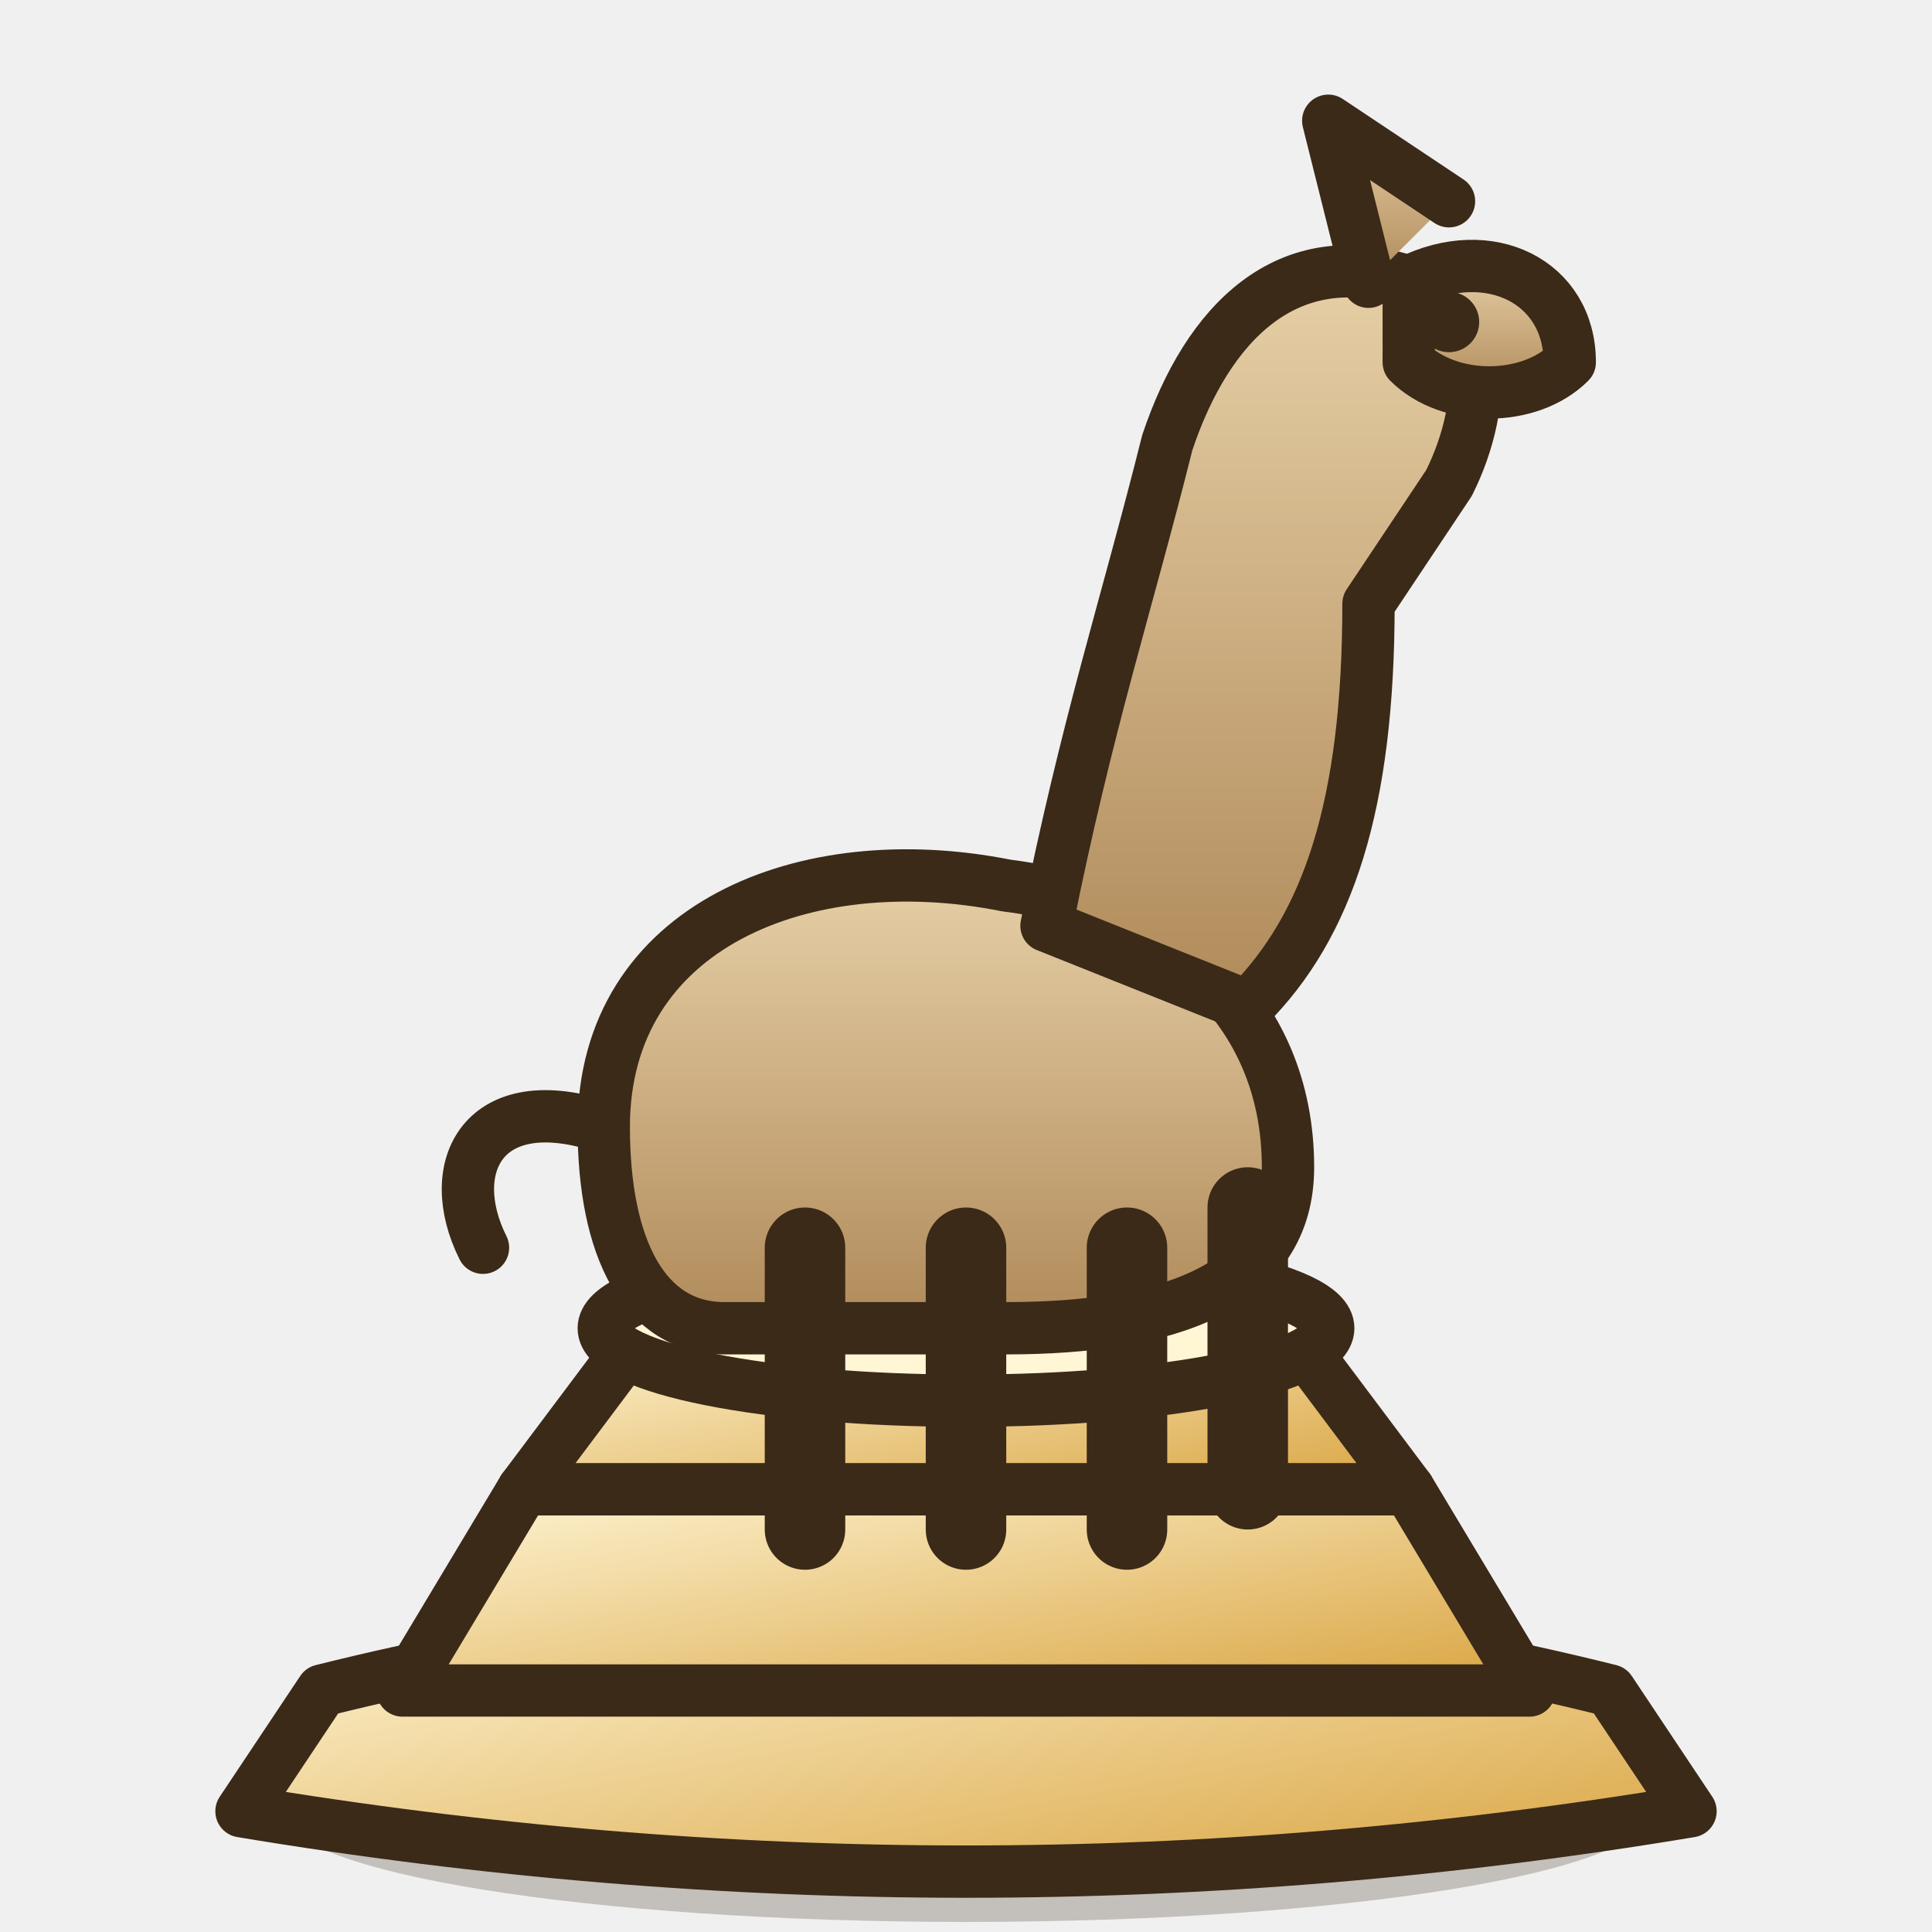
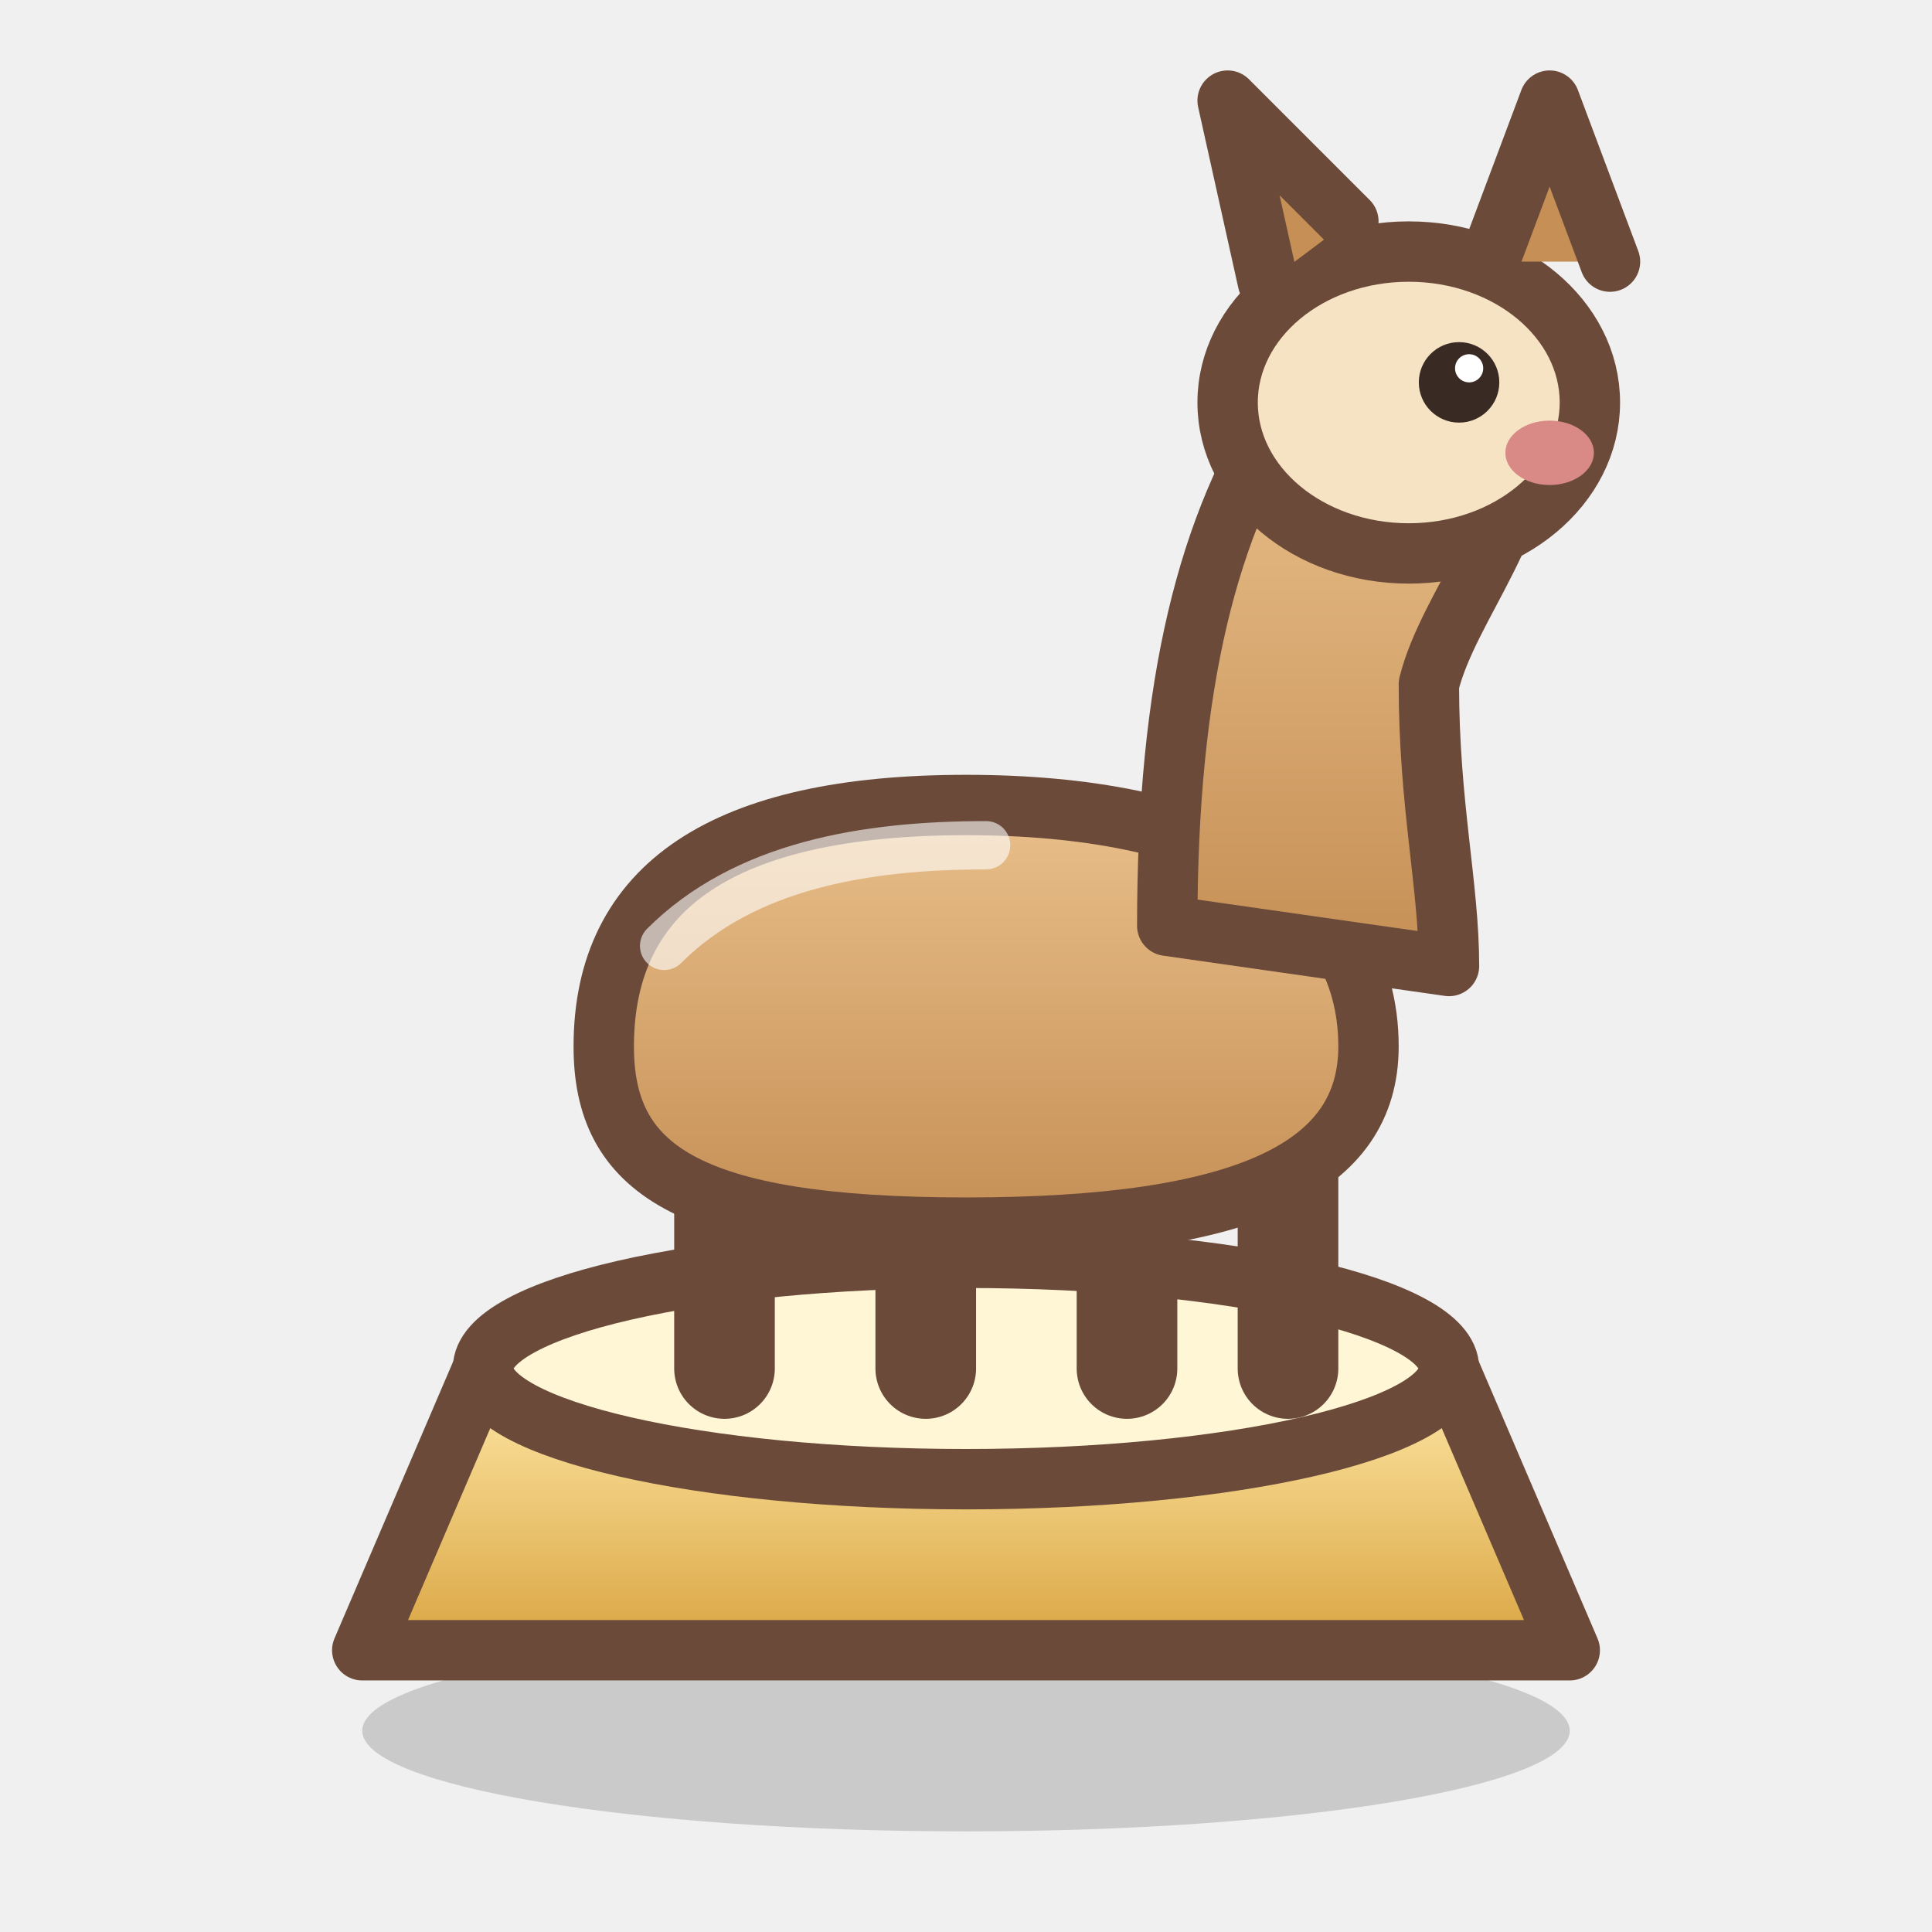
- <svg xmlns="http://www.w3.org/2000/svg" viewBox="0 0 96 96">
+ <svg xmlns="http://www.w3.org/2000/svg" viewBox="0 0 96 96" stroke-linejoin="round" stroke-linecap="round">
  <defs>
-     <linearGradient id="m" x1="0" y1="0" x2="0" y2="1">
-       <stop offset="0" stop-color="#e6cfa6" />
-       <stop offset="1" stop-color="#b08a5a" />
-     </linearGradient>
-     <linearGradient id="g" x1="0" y1="0" x2="1" y2="1">
-       <stop offset="0" stop-color="#fff6d6" />
+     <linearGradient id="bg" x1="0" y1="0" x2="0" y2="1">
+       <stop offset="0" stop-color="#ffe9a8" />
      <stop offset="1" stop-color="#d9a441" />
    </linearGradient>
  </defs>
-   <ellipse cx="48" cy="90" rx="34" ry="5.5" fill="#3b2a18" opacity=".25" />
-   <path d="M16 84 Q48 76 80 84 L84 90 Q48 96 12 90z" fill="url(#g)" stroke="#3b2a18" stroke-width="2.6" stroke-linejoin="round" stroke-linecap="round" />
-   <path d="M26 74 H70 L76 84 H20z" fill="url(#g)" stroke="#3b2a18" stroke-width="2.6" stroke-linejoin="round" stroke-linecap="round" />
-   <path d="M32 66 H64 L70 74 H26z" fill="url(#g)" stroke="#3b2a18" stroke-width="2.6" stroke-linejoin="round" stroke-linecap="round" />
-   <ellipse cx="48" cy="66" rx="18" ry="3.6" fill="#fff6d6" stroke="#3b2a18" stroke-width="2.6" stroke-linejoin="round" stroke-linecap="round" />
-   <g>
-     <path d="M30 56 C30 46 40 42 50 44 C58 45 64 50 64 58 C64 64 58 66 50 66 L36 66 C32 66 30 62 30 56z" fill="url(#m)" stroke="#3b2a18" stroke-width="2.6" stroke-linejoin="round" stroke-linecap="round" />
-     <path d="M52 46 C54 36 56 30 58 22 C60 16 64 12 70 14 C74 15 74 20 72 24 L68 30 C68 40 66 46 62 50 Z" fill="url(#m)" stroke="#3b2a18" stroke-width="2.6" stroke-linejoin="round" stroke-linecap="round" />
-     <path d="M68 14 L66 6 L72 10" fill="url(#m)" stroke="#3b2a18" stroke-width="2.6" stroke-linejoin="round" stroke-linecap="round" />
-     <path d="M70 14 C74 12 78 14 78 18 C76 20 72 20 70 18z" fill="url(#m)" stroke="#3b2a18" stroke-width="2.6" stroke-linejoin="round" stroke-linecap="round" />
-     <circle cx="72" cy="16" r="1.5" fill="#3b2a18" />
-     <path d="M40 62 V76 M48 62 V76 M56 62 V76 M62 60 V74" stroke="#3b2a18" stroke-width="4" stroke-linecap="round" />
-     <path d="M30 56 C24 54 22 58 24 62" fill="none" stroke="#3b2a18" stroke-width="2.6" stroke-linejoin="round" stroke-linecap="round" />
+   <ellipse cx="48" cy="86" rx="30" ry="5" fill="#000" opacity=".16" />
+   <path d="M18 82h60l-6-14H24z" fill="url(#bg)" stroke="#6b4a3a" stroke-width="3" stroke-linejoin="round" />
+   <ellipse cx="48" cy="68" rx="24" ry="5.5" fill="#fff6d6" stroke="#6b4a3a" stroke-width="3" />
+   <defs>
+     <linearGradient id="gc" x1="0" y1="0" x2="0" y2="1">
+       <stop offset="0" stop-color="#e9bf8a" />
+       <stop offset="1" stop-color="#c58f55" />
+     </linearGradient>
+   </defs>
+   <g stroke="#6b4a3a" stroke-width="3">
+     <path d="M36 58v10M46 58v10M56 58v10M64 56v12" stroke-width="5" fill="none" />
+     <path d="M30 52c0-8 6-12 18-12 12 0 20 4 20 12 0 6-6 9-20 9s-18-3-18-9z" fill="url(#gc)" />
+     <path d="M58 46c0-12 2-20 6-26h12c0 6-4 10-5 14 0 6 1 10 1 14z" fill="url(#gc)" />
+     <ellipse cx="70" cy="20" rx="9" ry="7.5" fill="#f6e3c4" />
+     <path d="M63 14l-2-9 6 6M74 13l3-8 3 8" fill="#c58f55" />
  </g>
+   <circle cx="72.5" cy="19" r="2" fill="#3a2a24" />
+   <circle cx="73" cy="18.3" r=".7" fill="#fff" />
+   <ellipse cx="77" cy="22.5" rx="2.2" ry="1.6" fill="#d98a86" />
+   <path d="M33 47c4-4 10-5 16-5" stroke="#fff" stroke-width="2.4" fill="none" opacity=".6" />
</svg>
